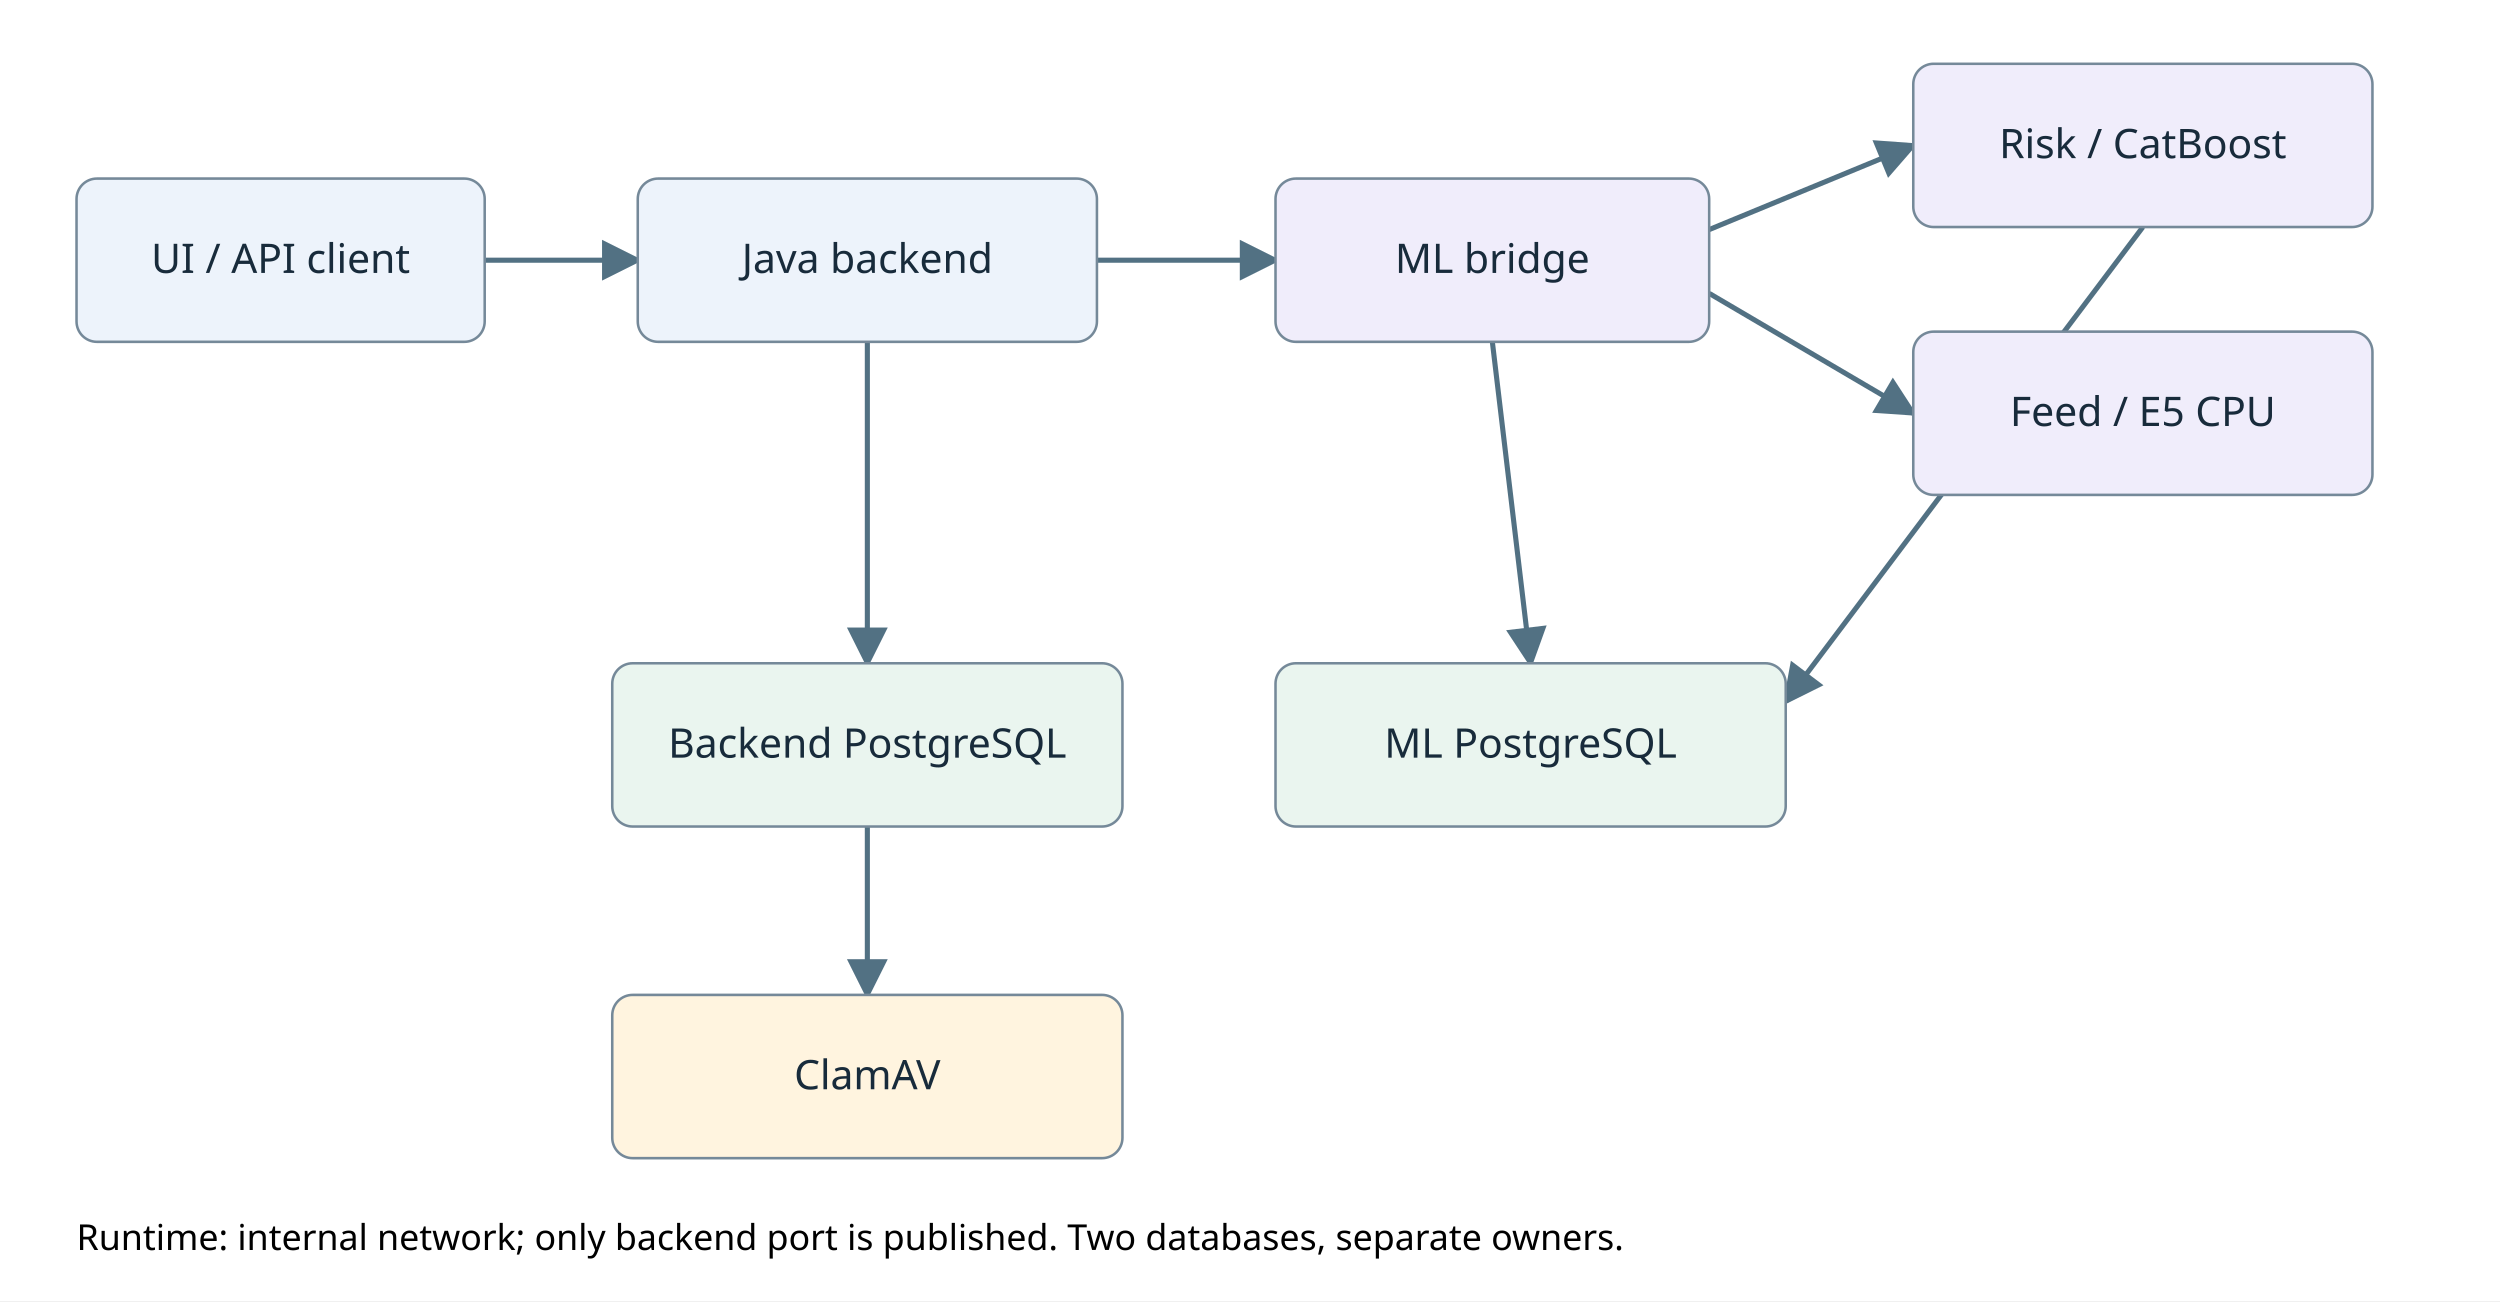
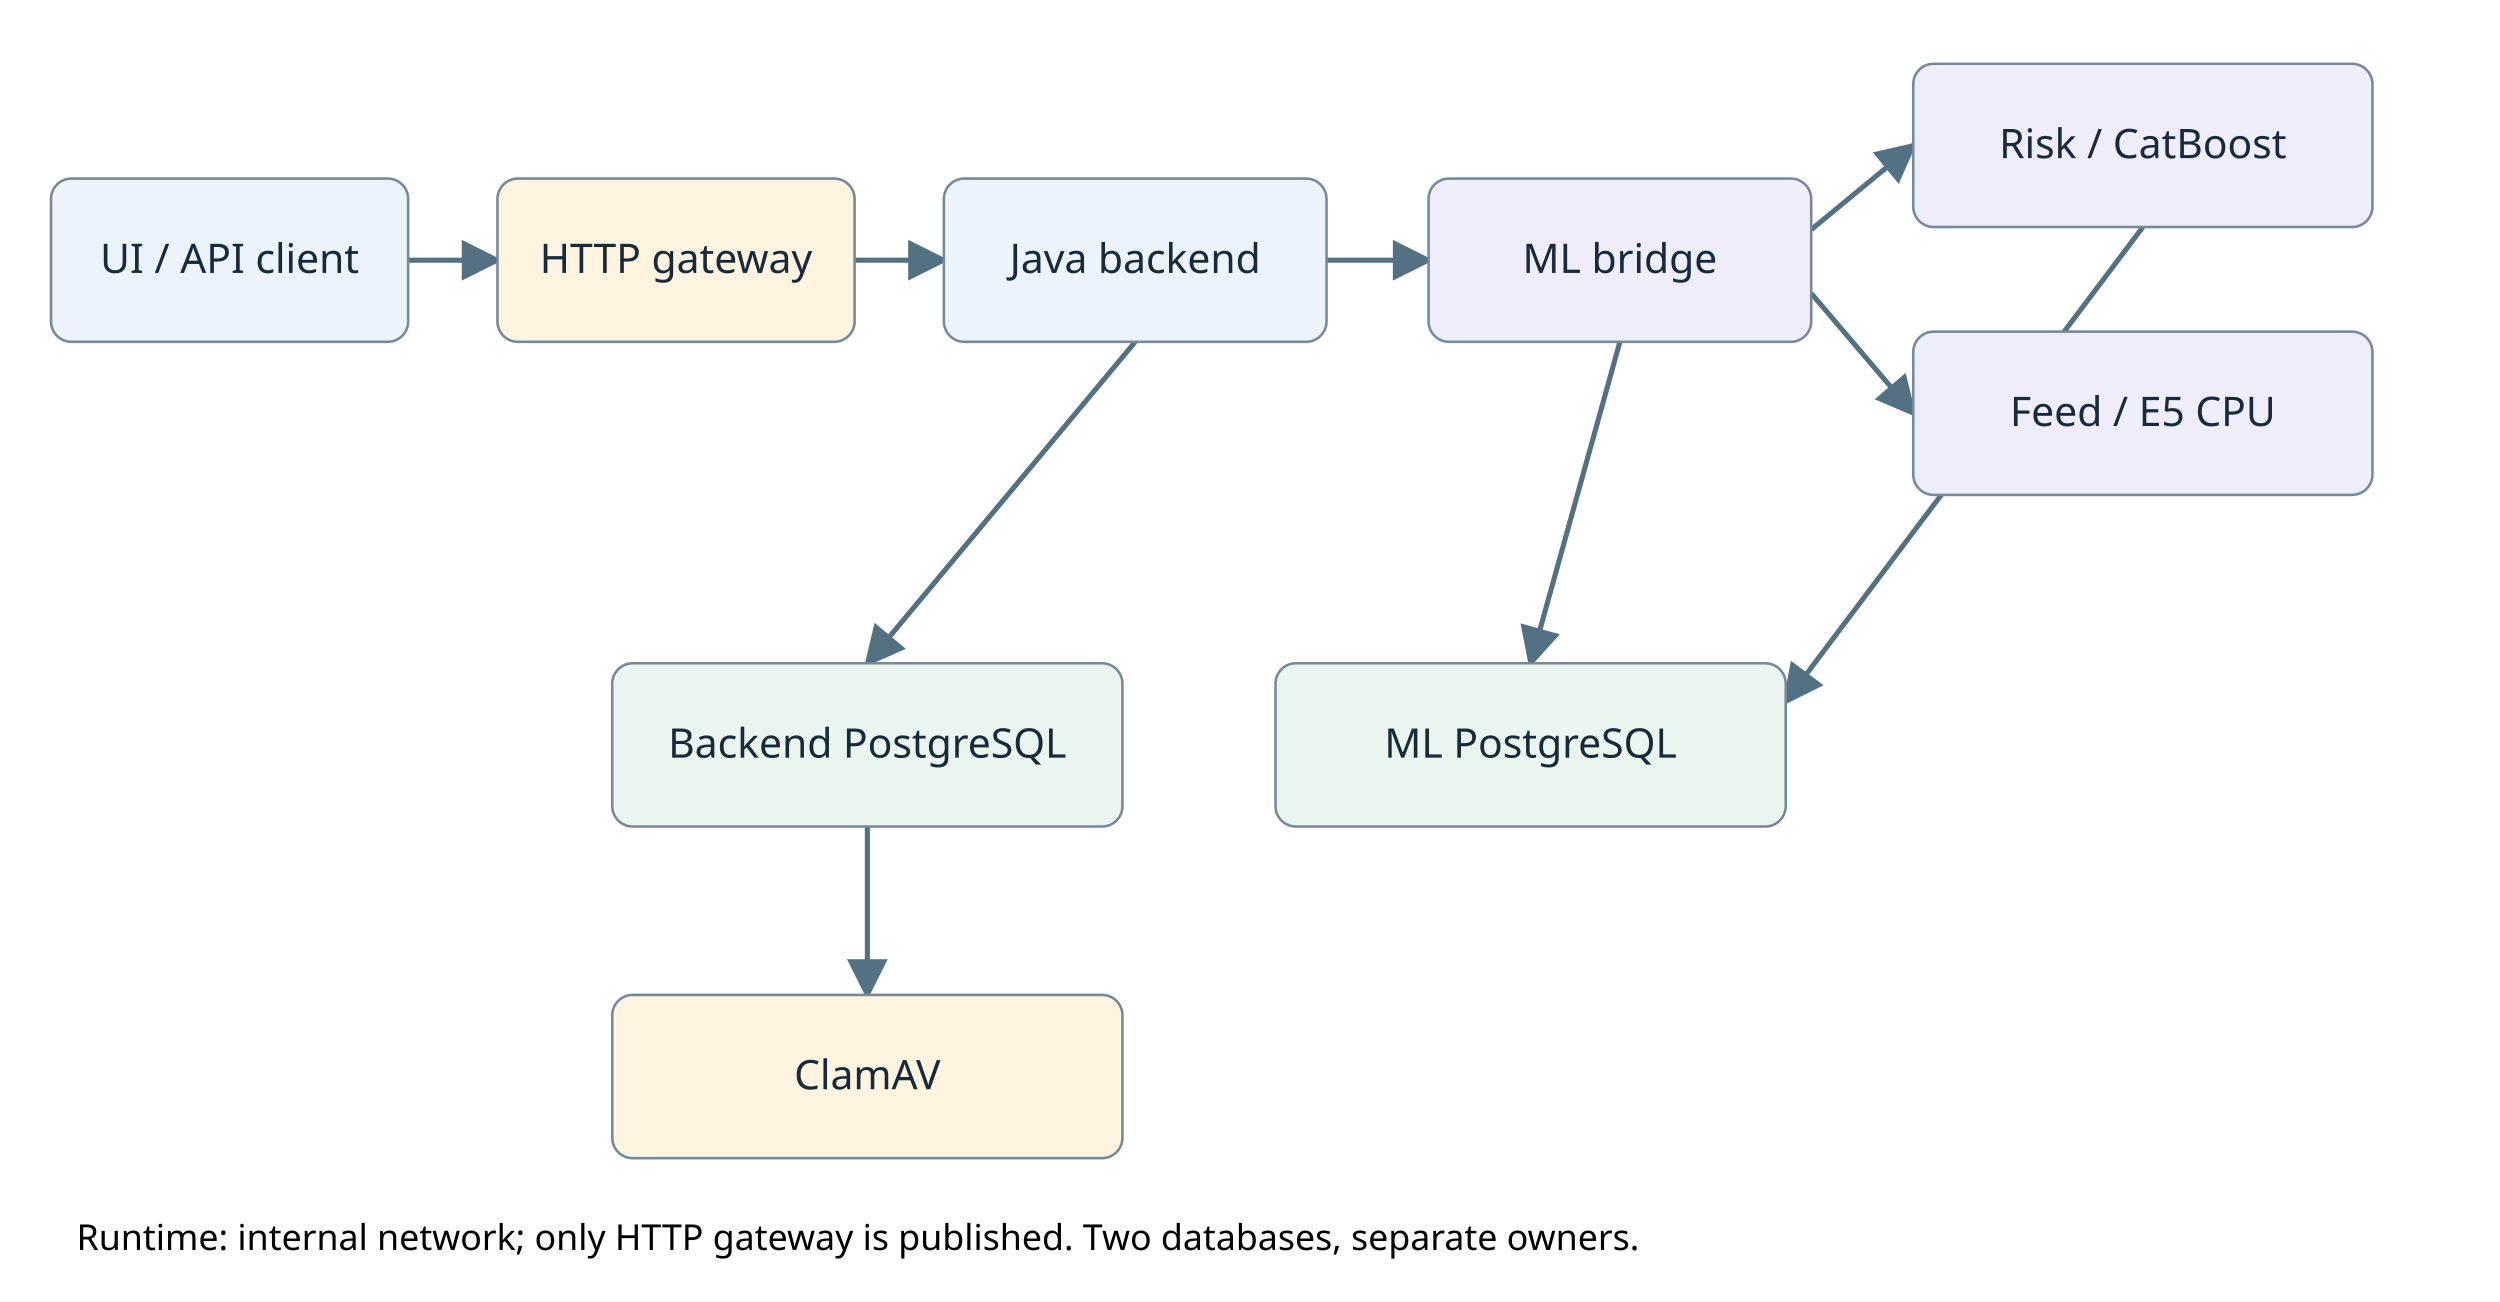
<svg xmlns="http://www.w3.org/2000/svg" width="980" height="510" viewBox="0 0 980 510">
  <rect width="980" height="510" fill="white" />
  <defs>
    <marker id="arrow" markerWidth="8" markerHeight="8" refX="7" refY="4" orient="auto">
      <path d="M0 0 L8 4 L0 8" fill="#527183" />
    </marker>
  </defs>
-   <path d="M190 102 L250 102" stroke="#527183" stroke-width="2" marker-end="url(#arrow)" />
-   <path d="M430 102 L500 102" stroke="#527183" stroke-width="2" marker-end="url(#arrow)" />
-   <path d="M670 90 L750 57" stroke="#527183" stroke-width="2" marker-end="url(#arrow)" />
-   <path d="M670 115 L750 162" stroke="#527183" stroke-width="2" marker-end="url(#arrow)" />
-   <path d="M340 134 L340 260" stroke="#527183" stroke-width="2" marker-end="url(#arrow)" />
-   <path d="M585 134 L600 260" stroke="#527183" stroke-width="2" marker-end="url(#arrow)" />
+   <path d="M160 102 L195 102" stroke="#527183" stroke-width="2" marker-end="url(#arrow)" />
+   <path d="M335 102 L370 102" stroke="#527183" stroke-width="2" marker-end="url(#arrow)" />
+   <path d="M520 102 L560 102" stroke="#527183" stroke-width="2" marker-end="url(#arrow)" />
+   <path d="M710 90 L750 57" stroke="#527183" stroke-width="2" marker-end="url(#arrow)" />
+   <path d="M710 115 L750 162" stroke="#527183" stroke-width="2" marker-end="url(#arrow)" />
+   <path d="M445 134 L340 260" stroke="#527183" stroke-width="2" marker-end="url(#arrow)" />
+   <path d="M635 134 L600 260" stroke="#527183" stroke-width="2" marker-end="url(#arrow)" />
  <path d="M840 89 L700 275" stroke="#527183" stroke-width="2" marker-end="url(#arrow)" />
  <path d="M340 324 L340 390" stroke="#527183" stroke-width="2" marker-end="url(#arrow)" />
-   <rect x="30" y="70" width="160" height="64" rx="8" fill="#edf3fb" stroke="#758999" />
-   <text x="110.0" y="107.0" text-anchor="middle" font-family="sans-serif" font-size="16" fill="#182b3b">UI / API client</text>
-   <rect x="250" y="70" width="180" height="64" rx="8" fill="#edf3fb" stroke="#758999" />
-   <text x="340.0" y="107.0" text-anchor="middle" font-family="sans-serif" font-size="16" fill="#182b3b">Java backend</text>
-   <rect x="500" y="70" width="170" height="64" rx="8" fill="#f0edfb" stroke="#758999" />
-   <text x="585.0" y="107.0" text-anchor="middle" font-family="sans-serif" font-size="16" fill="#182b3b">ML bridge</text>
+   <rect x="20" y="70" width="140" height="64" rx="8" fill="#edf3fb" stroke="#758999" />
+   <text x="90.0" y="107.0" text-anchor="middle" font-family="sans-serif" font-size="16" fill="#182b3b">UI / API client</text>
+   <rect x="195" y="70" width="140" height="64" rx="8" fill="#fff4df" stroke="#758999" />
+   <text x="265.0" y="107.0" text-anchor="middle" font-family="sans-serif" font-size="16" fill="#182b3b">HTTP gateway</text>
+   <rect x="370" y="70" width="150" height="64" rx="8" fill="#edf3fb" stroke="#758999" />
+   <text x="445.0" y="107.0" text-anchor="middle" font-family="sans-serif" font-size="16" fill="#182b3b">Java backend</text>
+   <rect x="560" y="70" width="150" height="64" rx="8" fill="#f0edfb" stroke="#758999" />
+   <text x="635.0" y="107.0" text-anchor="middle" font-family="sans-serif" font-size="16" fill="#182b3b">ML bridge</text>
  <rect x="750" y="25" width="180" height="64" rx="8" fill="#f0edfb" stroke="#758999" />
  <text x="840.0" y="62.0" text-anchor="middle" font-family="sans-serif" font-size="16" fill="#182b3b">Risk / CatBoost</text>
  <rect x="750" y="130" width="180" height="64" rx="8" fill="#f0edfb" stroke="#758999" />
  <text x="840.0" y="167.0" text-anchor="middle" font-family="sans-serif" font-size="16" fill="#182b3b">Feed / E5 CPU</text>
  <rect x="240" y="260" width="200" height="64" rx="8" fill="#eaf5ef" stroke="#758999" />
  <text x="340.0" y="297.0" text-anchor="middle" font-family="sans-serif" font-size="16" fill="#182b3b">Backend PostgreSQL</text>
  <rect x="500" y="260" width="200" height="64" rx="8" fill="#eaf5ef" stroke="#758999" />
  <text x="600.0" y="297.0" text-anchor="middle" font-family="sans-serif" font-size="16" fill="#182b3b">ML PostgreSQL</text>
  <rect x="240" y="390" width="200" height="64" rx="8" fill="#fff4df" stroke="#758999" />
  <text x="340.0" y="427.0" text-anchor="middle" font-family="sans-serif" font-size="16" fill="#182b3b">ClamAV</text>
-   <text x="30" y="490" font-family="sans-serif" font-size="14">Runtime: internal network; only backend port is published. Two databases, separate owners.</text>
+   <text x="30" y="490" font-family="sans-serif" font-size="14">Runtime: internal network; only HTTP gateway is published. Two databases, separate owners.</text>
</svg>
